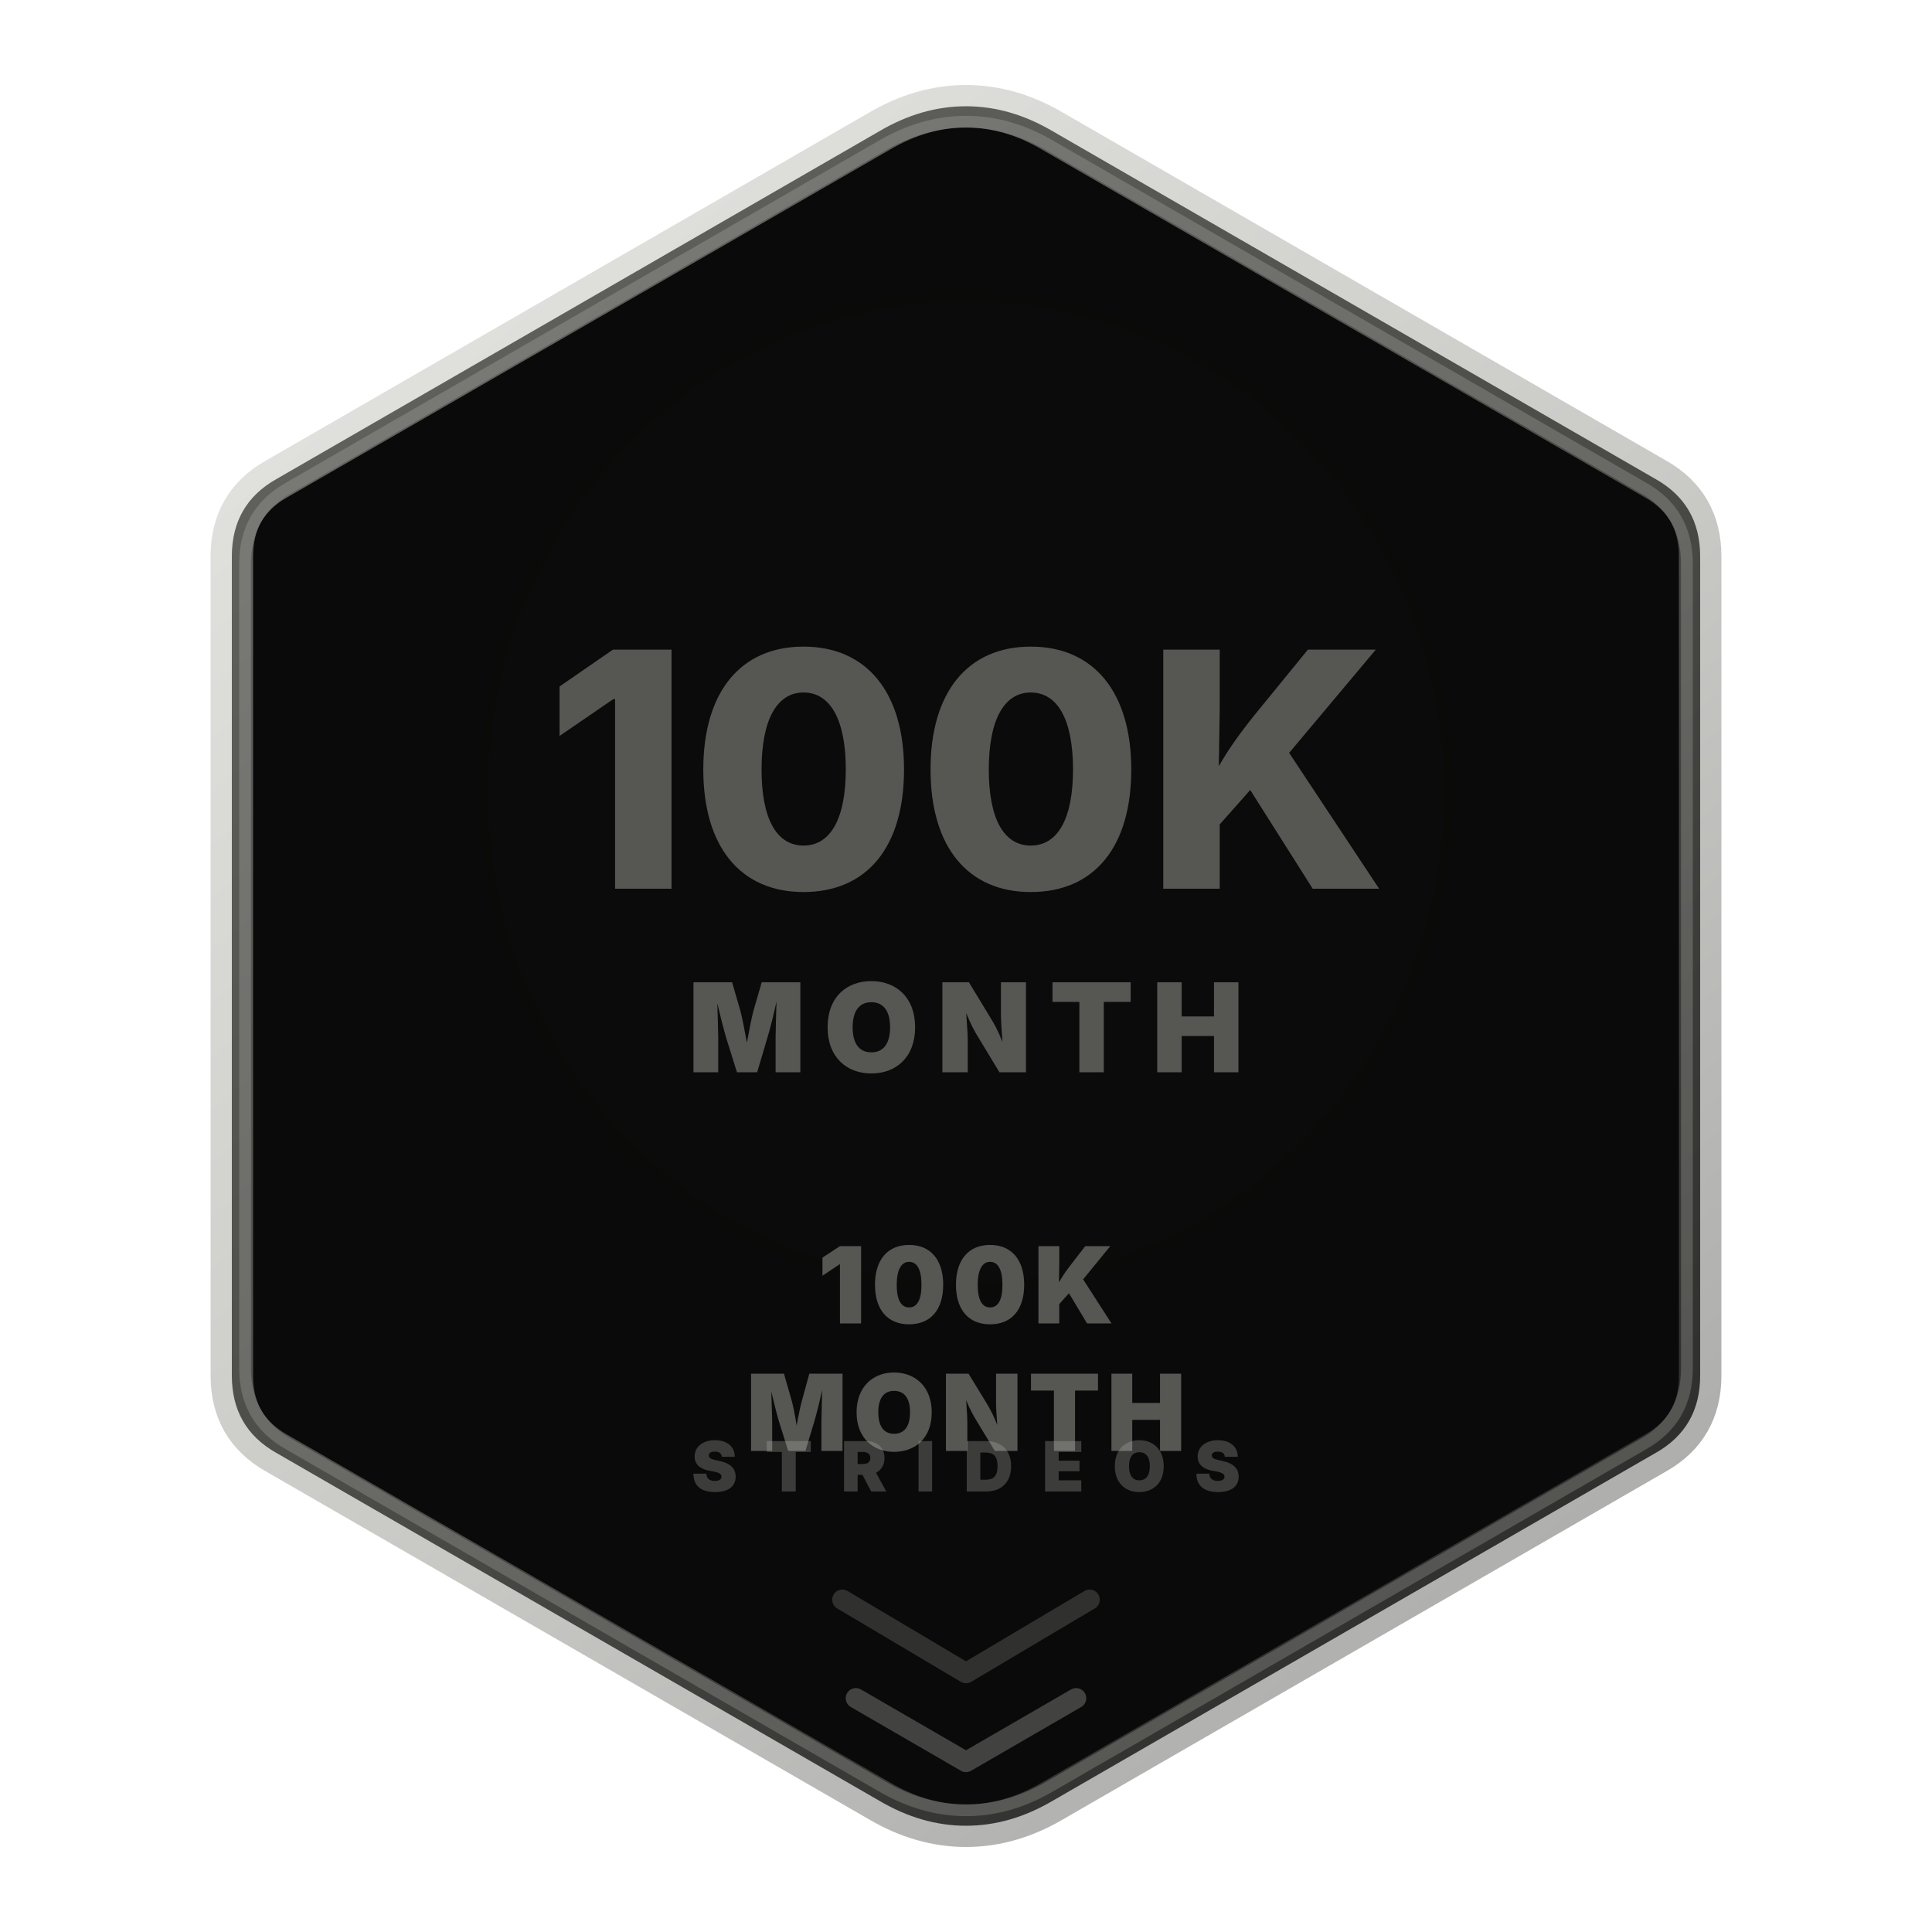
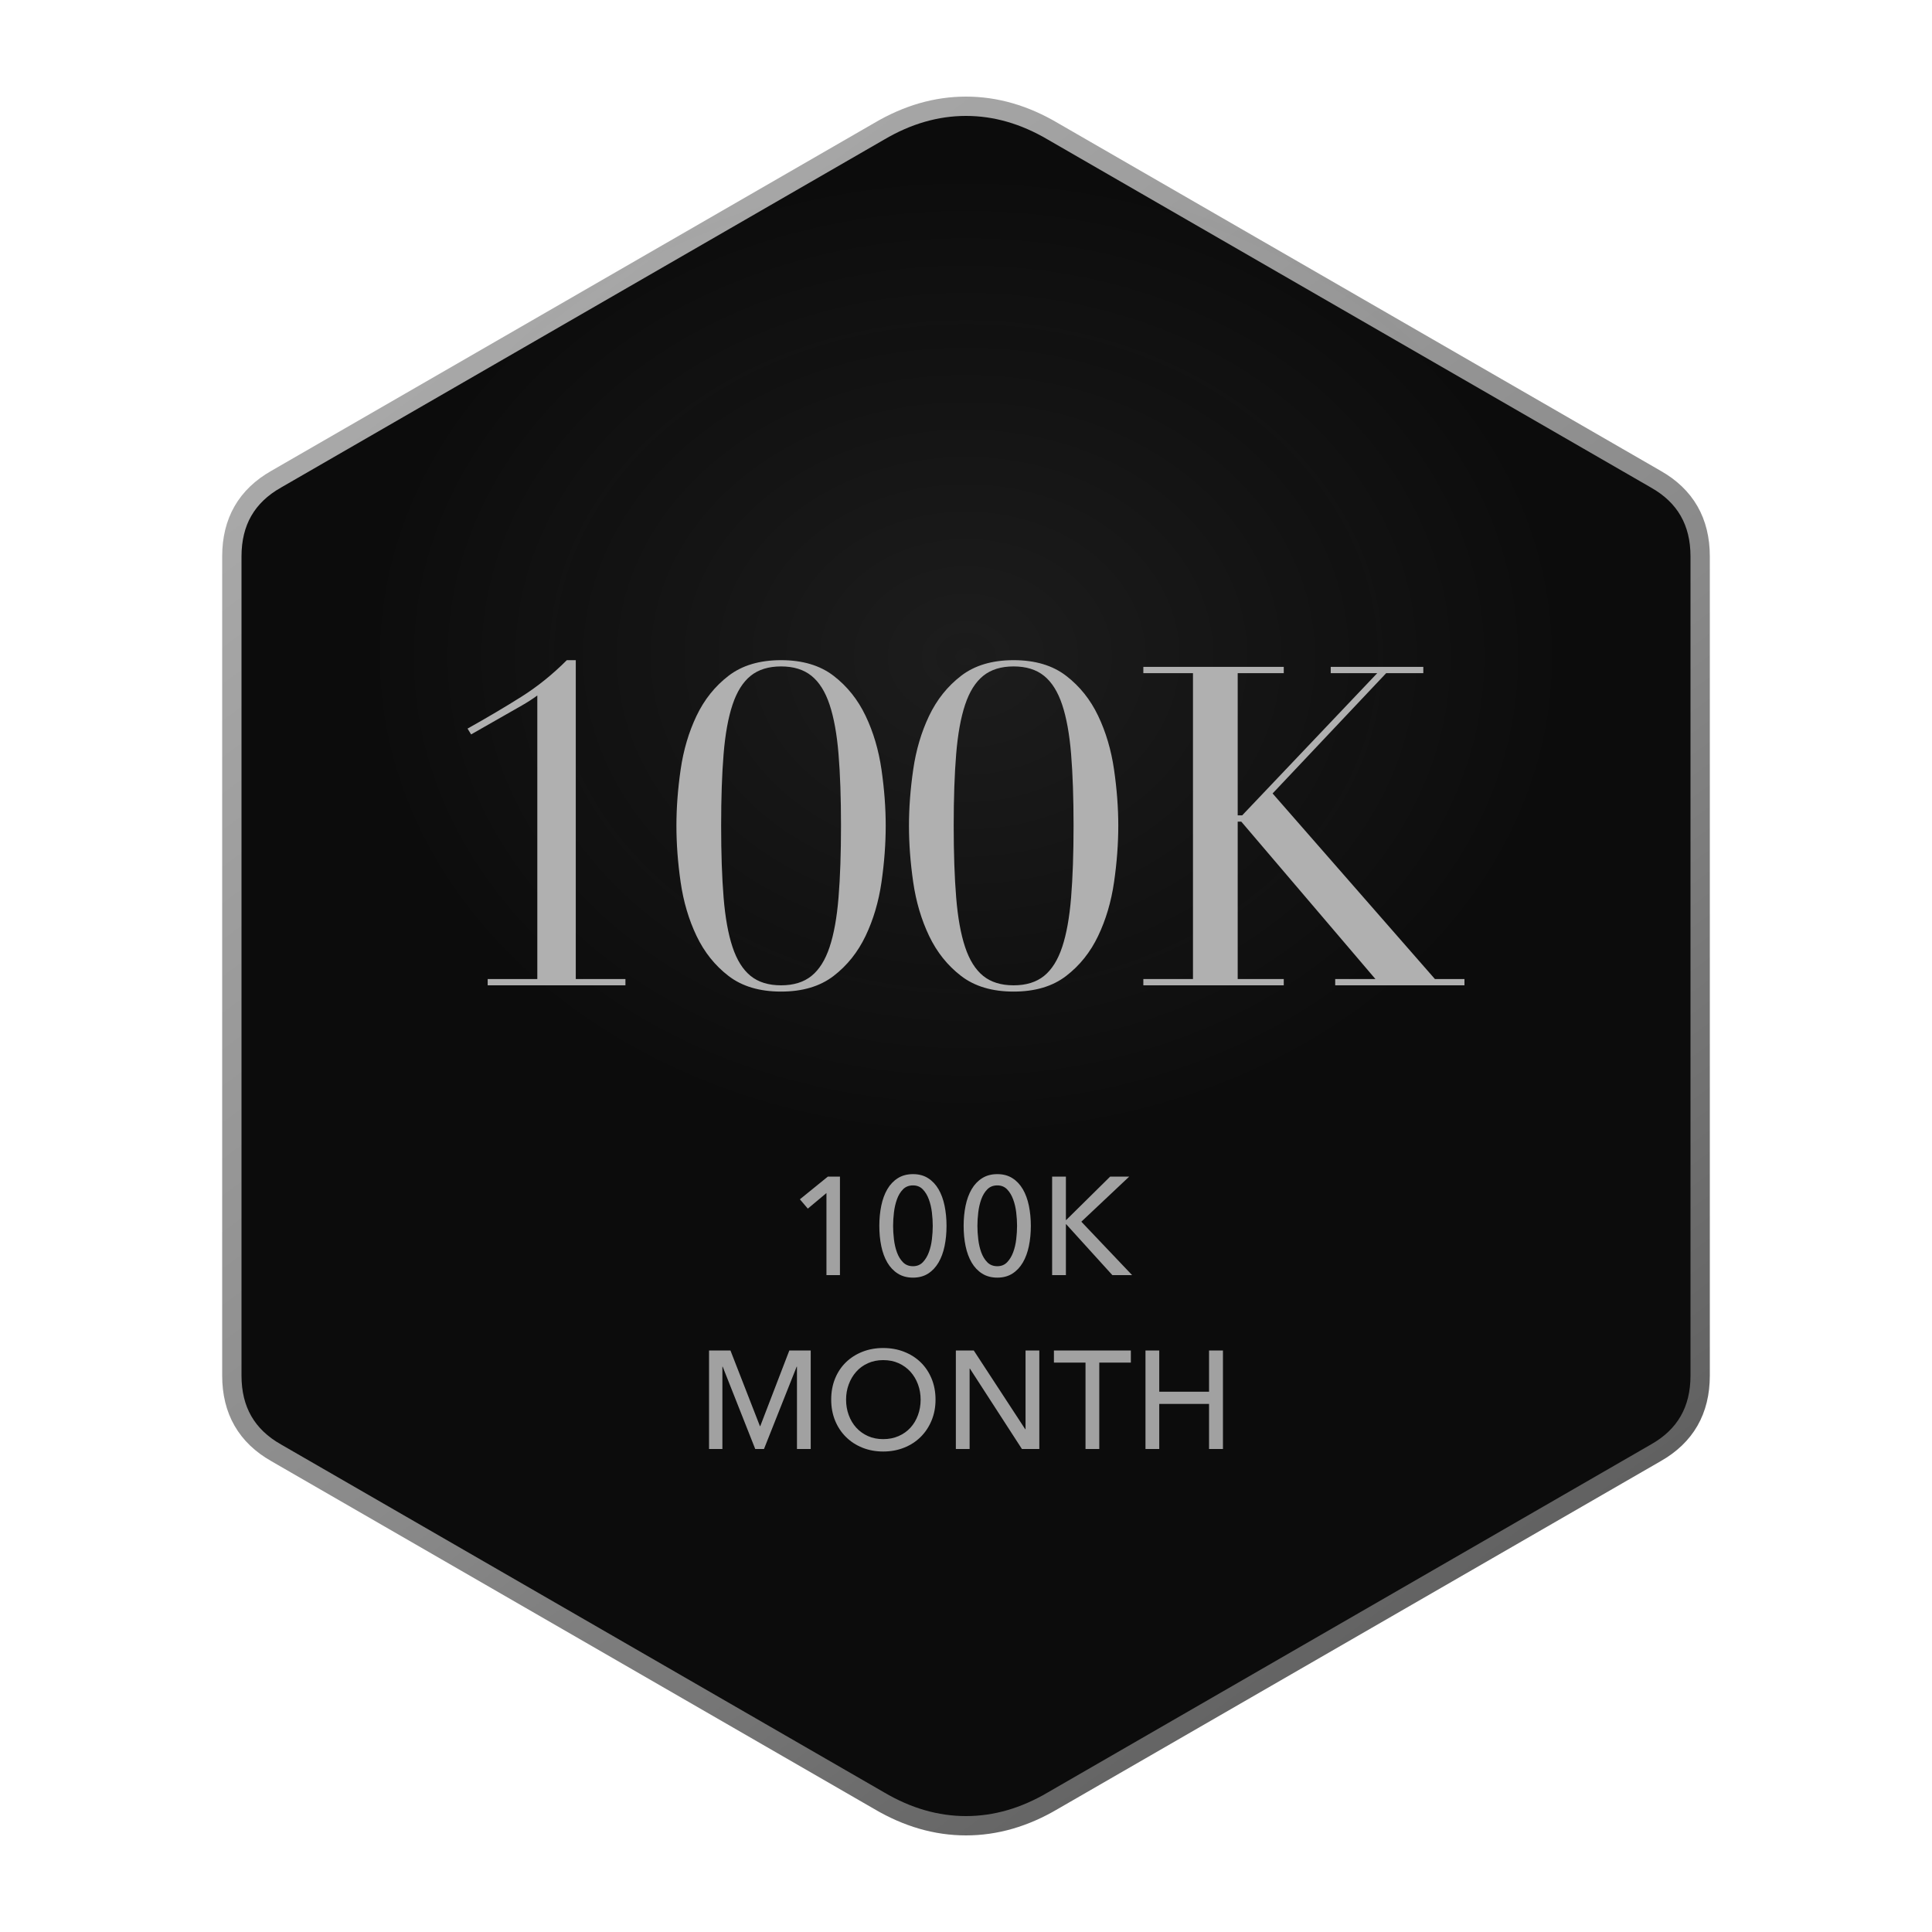
<svg xmlns="http://www.w3.org/2000/svg" width="100" height="100" viewBox="0 0 100 100" fill="none" role="img" aria-label="100K Month achievement. Locked.">
  <defs>
-     <linearGradient id="challenges-100k-month-locked-edge" x1="14" y1="7" x2="86" y2="93" gradientUnits="userSpaceOnUse">
-       <stop offset="0" stop-color="#CACAC4" />
-       <stop offset="0.54" stop-color="#8E8E88" />
-       <stop offset="1" stop-color="#444541" />
+     <linearGradient id="challenges-100k-month-locked-100k-month-edge" x1="18" y1="7" x2="82" y2="94" gradientUnits="userSpaceOnUse">
+       <stop stop-color="#B0B0B0" />
+       <stop offset=".55" stop-color="#898989" />
+       <stop offset="1" stop-color="#535353" />
    </linearGradient>
-     <radialGradient id="challenges-100k-month-locked-glow" cx="0" cy="0" r="1" gradientUnits="userSpaceOnUse" gradientTransform="translate(50 41) rotate(90) scale(35 34)">
-       <stop offset="0" stop-color="#767670" stop-opacity="0.1" />
-       <stop offset="0.64" stop-color="#767670" stop-opacity="0.1" />
-       <stop offset="1" stop-color="#767670" stop-opacity="0" />
+     <radialGradient id="challenges-100k-month-locked-august-ambient">
+       <stop stop-color="#898989" stop-opacity=".13" />
+       <stop offset="1" stop-color="#898989" stop-opacity="0" />
    </radialGradient>
  </defs>
-   <path d="M50 5.5 Q52.3 5.5 54.5 6.8 L85.7 24.8 Q88 26.1 88 28.8 L88 71.2 Q88 73.9 85.7 75.2 L54.5 93.2 Q52.3 94.5 50 94.5 Q47.7 94.5 45.5 93.2 L14.3 75.2 Q12 73.9 12 71.2 L12 28.8 Q12 26.1 14.3 24.8 L45.5 6.8 Q47.7 5.5 50 5.5 Z" fill="#090A09" fill-opacity="1" stroke="url(#challenges-100k-month-locked-edge)" stroke-width="2.2" stroke-linejoin="round" stroke-opacity="0.48" />
-   <path d="M50 5.5 Q52.3 5.5 54.5 6.8 L85.7 24.8 Q88 26.1 88 28.8 L88 71.2 Q88 73.9 85.7 75.2 L54.5 93.2 Q52.3 94.5 50 94.5 Q47.7 94.5 45.5 93.2 L14.3 75.2 Q12 73.9 12 71.2 L12 28.8 Q12 26.1 14.3 24.8 L45.5 6.8 Q47.7 5.5 50 5.5 Z" fill="none" stroke="#CACAC4" stroke-width="0.62" stroke-linejoin="round" stroke-opacity="0.24" transform="translate(0.9 0.9) scale(0.982)" />
-   <ellipse cx="50" cy="42" rx="31" ry="30" fill="url(#challenges-100k-month-locked-glow)" opacity="0.06" />
-   <g>
-     <text x="50" y="46" text-anchor="middle" font-family="'Avenir Next', Inter, Arial, sans-serif" font-size="17" font-weight="800" fill="#A9A9A3" fill-opacity="0.48">100K</text>
-     <text x="50" y="55.5" text-anchor="middle" font-family="'Avenir Next', Inter, Arial, sans-serif" font-size="6.4" font-weight="900" letter-spacing="0.9" fill="#A9A9A3" fill-opacity="0.48">MONTH</text>
+   <path data-frame="challenge-hexagon" d="M50 5.5 Q52.3 5.5 54.5 6.8 L85.7 24.8 Q88 26.1 88 28.8 L88 71.2 Q88 73.9 85.7 75.2 L54.5 93.2 Q52.3 94.5 50 94.5 Q47.7 94.5 45.5 93.2 L14.3 75.2 Q12 73.9 12 71.2 L12 28.8 Q12 26.1 14.3 24.8 L45.5 6.8 Q47.7 5.5 50 5.5 Z" fill="#0C0C0C" stroke="url(#challenges-100k-month-locked-100k-month-edge)" stroke-width="1" />
+   <ellipse data-background="ambient" cx="50" cy="34" rx="31" ry="25" fill="url(#challenges-100k-month-locked-august-ambient)" />
+   <g data-glyph="challenge-distance">
+     <path data-lettering="number" data-text="100K" d="M2.871 50.676H5.44V35.999Q5.093 36.254 4.653 36.508L2.014 38.013L1.829 37.712Q3.357 36.856 4.607 36.069Q5.857 35.282 6.968 34.17H7.431V50.676H10.001V51.0H2.871ZM14.955 42.736Q14.955 44.889 15.082 46.451Q15.209 48.014 15.545 49.021Q15.88 50.028 16.482 50.514Q17.084 51.0 18.057 51.0Q19.029 51.0 19.631 50.514Q20.233 50.028 20.568 49.021Q20.904 48.014 21.031 46.451Q21.159 44.889 21.159 42.736Q21.159 40.583 21.031 39.032Q20.904 37.481 20.568 36.474Q20.233 35.467 19.631 34.981Q19.029 34.494 18.057 34.494Q17.084 34.494 16.482 34.981Q15.88 35.467 15.545 36.474Q15.209 37.481 15.082 39.032Q14.955 40.583 14.955 42.736ZM12.64 42.736Q12.64 41.347 12.859 39.83Q13.079 38.314 13.681 37.052Q14.283 35.791 15.336 34.981Q16.39 34.17 18.057 34.17Q19.723 34.17 20.777 34.981Q21.83 35.791 22.432 37.052Q23.034 38.314 23.254 39.83Q23.473 41.347 23.473 42.736Q23.473 44.148 23.254 45.664Q23.034 47.18 22.432 48.442Q21.83 49.704 20.777 50.514Q19.723 51.324 18.057 51.324Q16.39 51.324 15.336 50.514Q14.283 49.704 13.681 48.442Q13.079 47.18 12.859 45.664Q12.64 44.148 12.64 42.736ZM26.992 42.736Q26.992 44.889 27.12 46.451Q27.247 48.014 27.583 49.021Q27.918 50.028 28.52 50.514Q29.122 51.0 30.094 51.0Q31.066 51.0 31.668 50.514Q32.27 50.028 32.606 49.021Q32.942 48.014 33.069 46.451Q33.196 44.889 33.196 42.736Q33.196 40.583 33.069 39.032Q32.942 37.481 32.606 36.474Q32.27 35.467 31.668 34.981Q31.066 34.494 30.094 34.494Q29.122 34.494 28.52 34.981Q27.918 35.467 27.583 36.474Q27.247 37.481 27.12 39.032Q26.992 40.583 26.992 42.736ZM24.677 42.736Q24.677 41.347 24.897 39.83Q25.117 38.314 25.719 37.052Q26.321 35.791 27.374 34.981Q28.427 34.17 30.094 34.17Q31.761 34.17 32.814 34.981Q33.868 35.791 34.469 37.052Q35.071 38.314 35.291 39.83Q35.511 41.347 35.511 42.736Q35.511 44.148 35.291 45.664Q35.071 47.18 34.469 48.442Q33.868 49.704 32.814 50.514Q31.761 51.324 30.094 51.324Q28.427 51.324 27.374 50.514Q26.321 49.704 25.719 48.442Q25.117 47.18 24.897 45.664Q24.677 44.148 24.677 42.736ZM36.808 50.676H39.377V34.842H36.808V34.518H44.076V34.842H41.692V42.203H41.924L48.915 34.842H46.507V34.518H51.299V34.842H49.378L43.498 41.069L51.901 50.676H53.429V51.0H46.739V50.676H48.822L41.877 42.527H41.692V50.676H44.076V51.0H36.808Z" transform="translate(22.3712 0)" fill="#B0B0B0" />
  </g>
-   <text x="50" y="68.5" text-anchor="middle" font-family="'Avenir Next', Inter, Arial, sans-serif" font-size="5.5" font-weight="900" letter-spacing="0.28" fill="#A9A9A3" fill-opacity="0.48">100K</text>
-   <text x="50" y="75.1" text-anchor="middle" font-family="'Avenir Next', Inter, Arial, sans-serif" font-size="5.5" font-weight="900" letter-spacing="0.28" fill="#A9A9A3" fill-opacity="0.48">MONTH</text>
-   <text x="50" y="77.2" text-anchor="middle" font-family="'Avenir Next', Inter, Arial, sans-serif" font-size="3.6" font-weight="900" letter-spacing="1.45" fill="#A9A9A3" fill-opacity="0.32">STRIDEOS</text>
-   <path d="M43.6 82.8 L50 86.6 L56.4 82.8" fill="none" stroke="#8E8E88" stroke-width="1.05" stroke-linecap="round" stroke-linejoin="round" stroke-opacity="0.3" />
-   <path d="M44.3 87.9 L50 91.2 L55.7 87.9" fill="none" stroke="#CACAC4" stroke-width="1.05" stroke-linecap="round" stroke-linejoin="round" stroke-opacity="0.3" />
+   <path data-lettering="distance" data-text="100K" d="M2.729 66.0H2.03V61.752L1.066 62.558L0.655 62.076L2.102 60.902H2.729ZM6.51 60.773Q6.963 60.773 7.291 60.982Q7.618 61.19 7.831 61.554Q8.043 61.918 8.144 62.407Q8.245 62.897 8.245 63.451Q8.245 64.013 8.144 64.499Q8.043 64.985 7.831 65.348Q7.618 65.712 7.291 65.921Q6.963 66.13 6.51 66.13Q6.056 66.13 5.725 65.921Q5.394 65.712 5.181 65.348Q4.969 64.985 4.868 64.499Q4.767 64.013 4.767 63.451Q4.767 62.897 4.868 62.407Q4.969 61.918 5.181 61.554Q5.394 61.19 5.725 60.982Q6.056 60.773 6.51 60.773ZM6.51 61.356Q6.193 61.356 5.991 61.561Q5.79 61.766 5.678 62.08Q5.566 62.393 5.523 62.76Q5.48 63.127 5.48 63.451Q5.48 63.775 5.523 64.142Q5.566 64.51 5.678 64.819Q5.79 65.129 5.991 65.334Q6.193 65.539 6.51 65.539Q6.819 65.539 7.017 65.334Q7.215 65.129 7.33 64.819Q7.446 64.51 7.489 64.142Q7.532 63.775 7.532 63.451Q7.532 63.127 7.489 62.76Q7.446 62.393 7.33 62.08Q7.215 61.766 7.017 61.561Q6.819 61.356 6.51 61.356ZM10.874 60.773Q11.327 60.773 11.655 60.982Q11.982 61.19 12.195 61.554Q12.407 61.918 12.508 62.407Q12.609 62.897 12.609 63.451Q12.609 64.013 12.508 64.499Q12.407 64.985 12.195 65.348Q11.982 65.712 11.655 65.921Q11.327 66.13 10.874 66.13Q10.42 66.13 10.089 65.921Q9.758 65.712 9.545 65.348Q9.333 64.985 9.232 64.499Q9.131 64.013 9.131 63.451Q9.131 62.897 9.232 62.407Q9.333 61.918 9.545 61.554Q9.758 61.19 10.089 60.982Q10.42 60.773 10.874 60.773ZM10.874 61.356Q10.557 61.356 10.355 61.561Q10.154 61.766 10.042 62.08Q9.93 62.393 9.887 62.76Q9.844 63.127 9.844 63.451Q9.844 63.775 9.887 64.142Q9.93 64.51 10.042 64.819Q10.154 65.129 10.355 65.334Q10.557 65.539 10.874 65.539Q11.183 65.539 11.381 65.334Q11.579 65.129 11.694 64.819Q11.81 64.51 11.853 64.142Q11.896 63.775 11.896 63.451Q11.896 63.127 11.853 62.76Q11.81 62.393 11.694 62.08Q11.579 61.766 11.381 61.561Q11.183 61.356 10.874 61.356ZM14.424 63.149H14.438L16.714 60.902H17.7L15.223 63.235L17.851 66.0H16.829L14.438 63.365H14.424V66.0H13.711V60.902H14.424Z" transform="translate(40.7468 0)" fill="#A1A1A1" />
+   <path data-lettering="period" data-text="MONTH" d="M3.254 73.819H3.269L4.774 69.902H5.882V75.0H5.17V70.738H5.155L3.463 75.0H3.01L1.325 70.738H1.31V75.0H0.619V69.902H1.728ZM12.342 72.444Q12.342 73.034 12.136 73.528Q11.931 74.021 11.571 74.377Q11.211 74.734 10.714 74.932Q10.218 75.13 9.634 75.13Q9.051 75.13 8.558 74.932Q8.065 74.734 7.705 74.377Q7.345 74.021 7.143 73.528Q6.942 73.034 6.942 72.444Q6.942 71.846 7.143 71.353Q7.345 70.86 7.705 70.511Q8.065 70.162 8.558 69.967Q9.051 69.773 9.634 69.773Q10.218 69.773 10.714 69.967Q11.211 70.162 11.571 70.511Q11.931 70.86 12.136 71.353Q12.342 71.846 12.342 72.444ZM11.571 72.444Q11.571 72.026 11.434 71.656Q11.298 71.285 11.046 71.004Q10.794 70.723 10.437 70.561Q10.081 70.399 9.634 70.399Q9.195 70.399 8.839 70.561Q8.482 70.723 8.234 71.004Q7.986 71.285 7.849 71.656Q7.712 72.026 7.712 72.444Q7.712 72.869 7.849 73.243Q7.986 73.618 8.238 73.895Q8.49 74.172 8.842 74.33Q9.195 74.489 9.634 74.489Q10.074 74.489 10.434 74.33Q10.794 74.172 11.046 73.895Q11.298 73.618 11.434 73.243Q11.571 72.869 11.571 72.444ZM16.986 73.978H17.001V69.902H17.714V75.0H16.814L14.121 70.838H14.106V75.0H13.394V69.902H14.322ZM20.818 75.0H20.105V70.529H18.47V69.902H22.452V70.529H20.818ZM23.209 69.902H23.922V72.034H26.499V69.902H27.219V75.0H26.499V72.667H23.922V75.0H23.209Z" transform="translate(36.0808 0)" fill="#A1A1A1" />
</svg>
